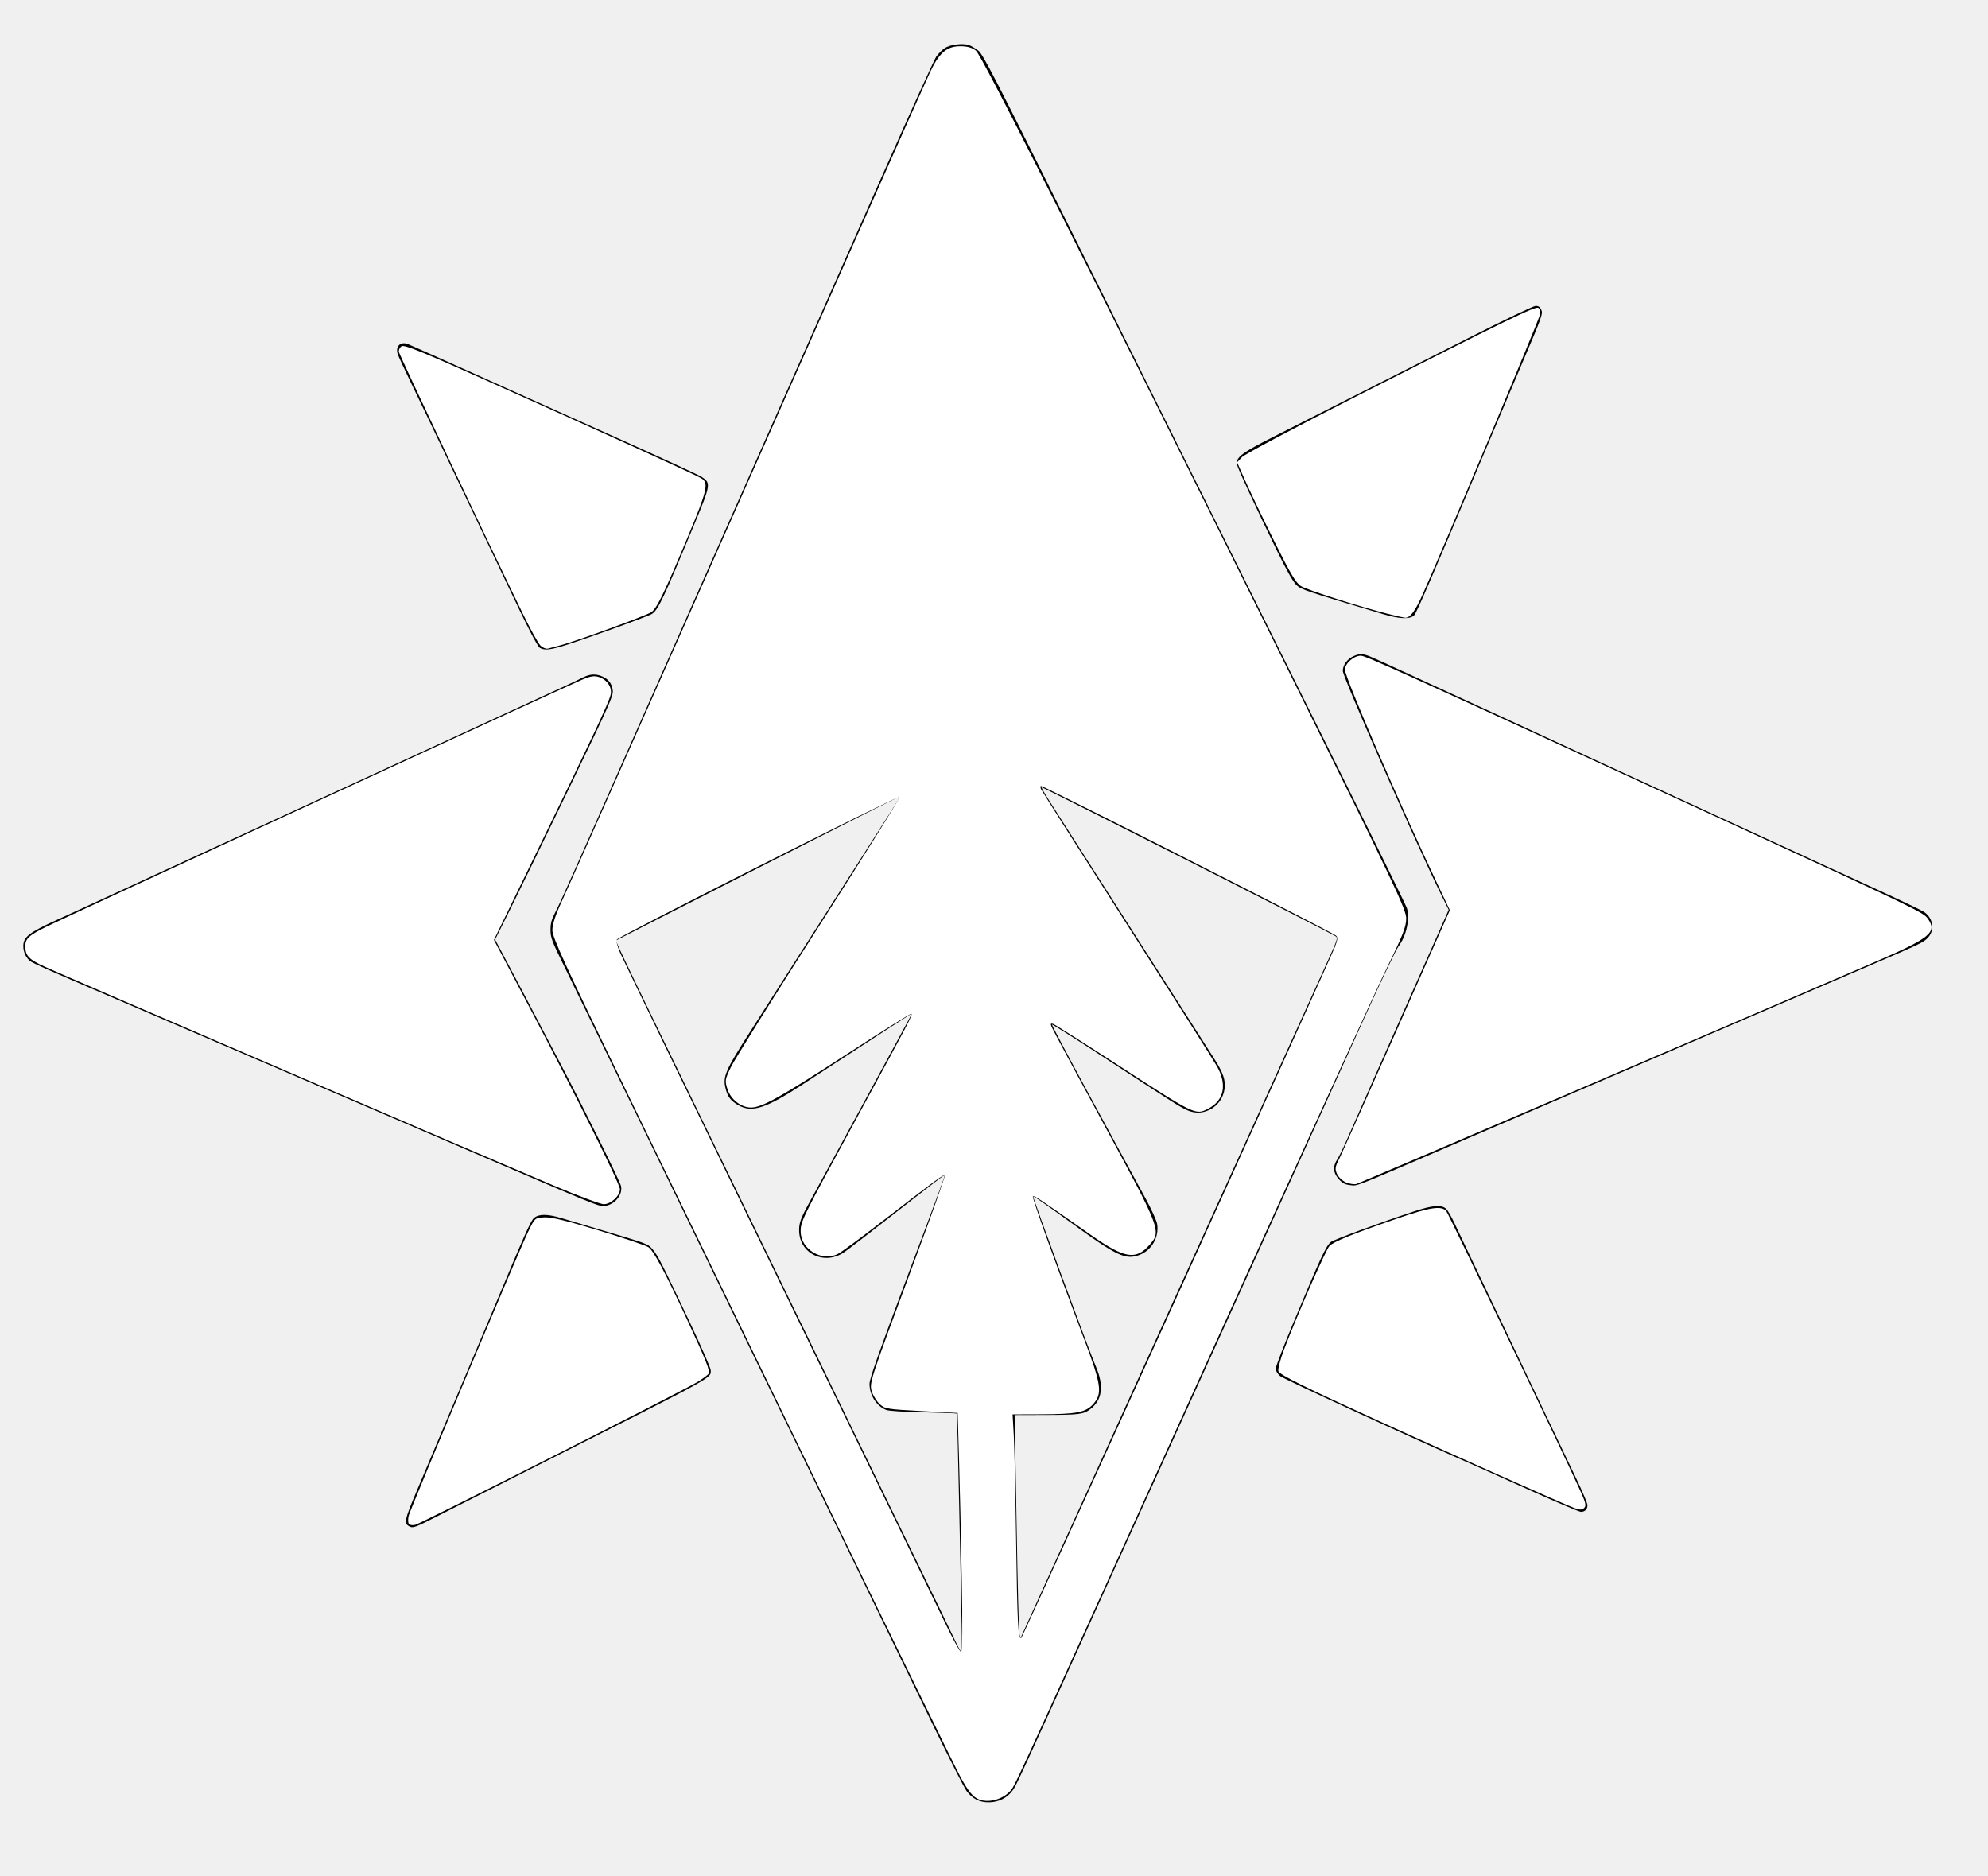
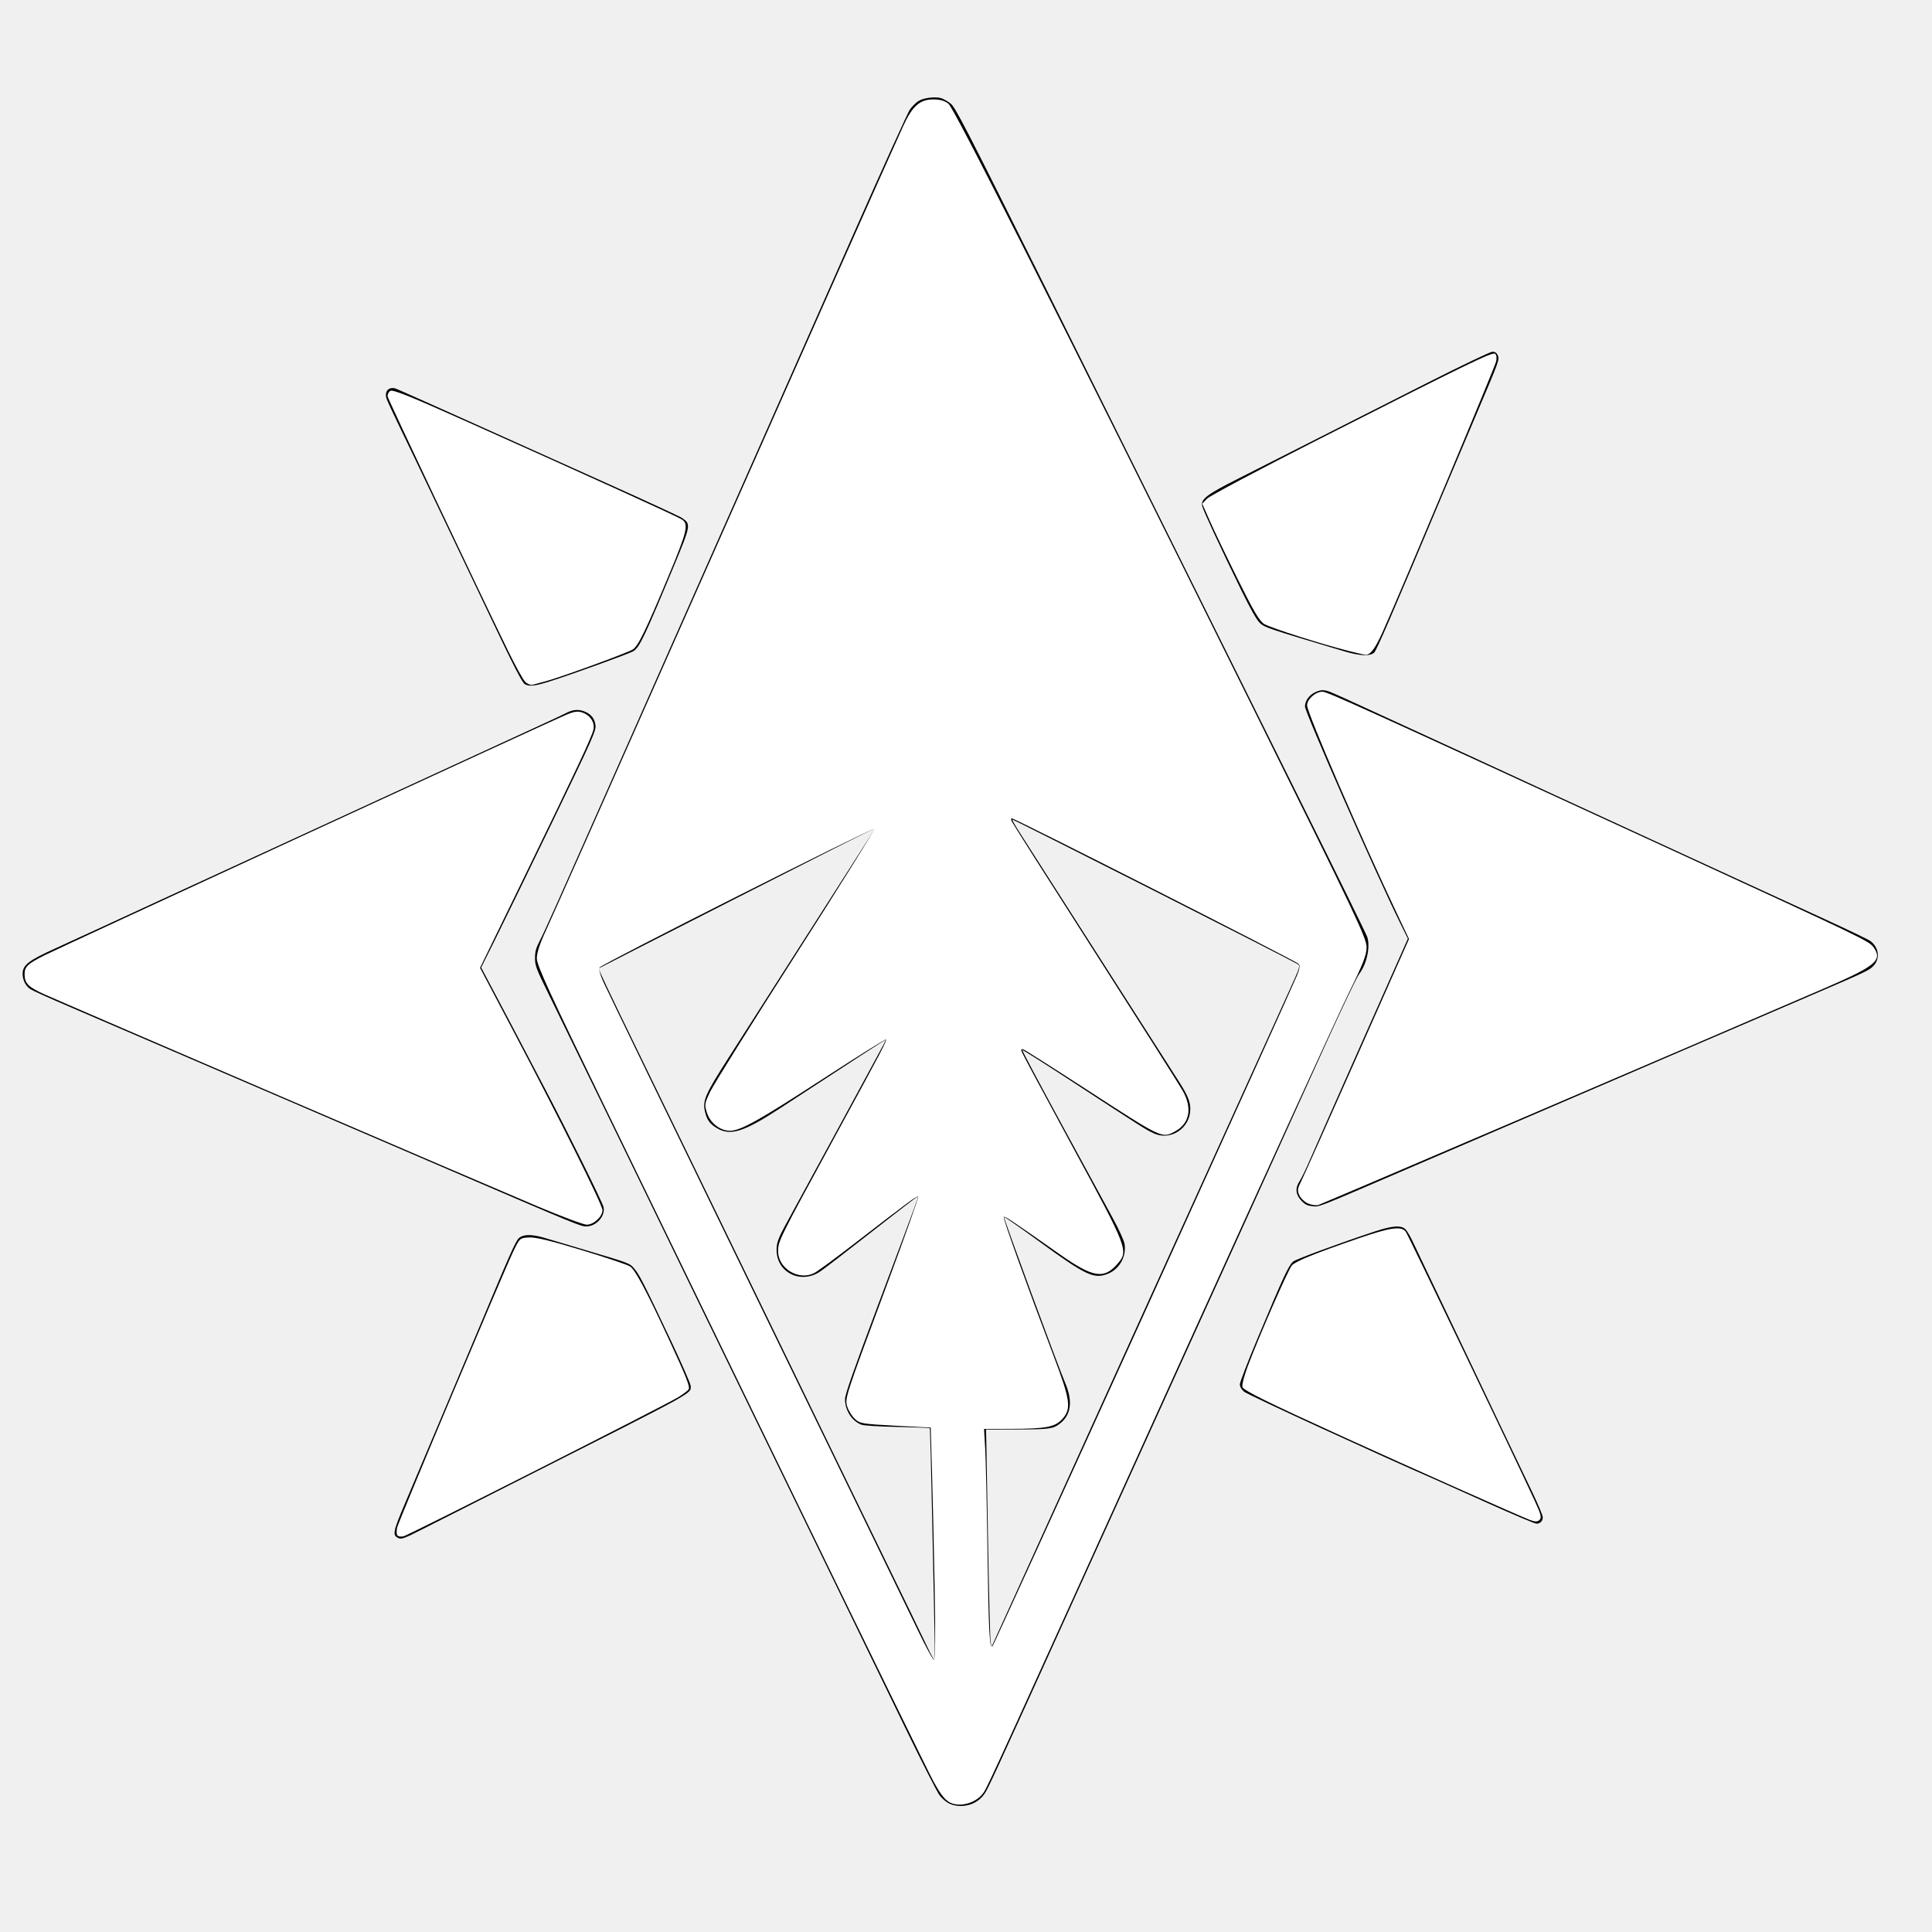
- <svg xmlns="http://www.w3.org/2000/svg" version="1.1" id="svg89" width="910" height="858.667" viewBox="0 0 910 858.667">
+ <svg xmlns="http://www.w3.org/2000/svg" version="1.1" id="svg89" width="100" height="100" viewBox="0 0 910 858.667">
  <defs id="defs93" />
  <g id="g95">
    <path style="fill:#000000;stroke-width:0.667" d="m 443.452,20.615 c 0.982,0.318 2.911,1.434 4.287,2.482 2.229,1.696 7.234,11.412 45.797,88.904 23.812,47.85 51.321,103.2 61.131,123 9.81,19.8 33.734,67.978 53.165,107.062 19.431,39.084 35.699,72.184 36.152,73.555 1.542,4.673 -0.233,12.88 -3.775,17.448 -1.109,1.431 -8.189,16.251 -15.732,32.935 -19.812,43.82 -29.892,66.058 -68.137,150.333 -18.803,41.433 -42.956,94.683 -53.674,118.333 -35.319,77.94 -37.266,82.165 -38.982,84.642 -2.473,3.568 -6.527,5.65 -11.022,5.661 -4.278,0.01 -7.224,-1.445 -10.079,-4.978 -1.041,-1.288 -8.228,-15.388 -15.972,-31.333 -7.744,-15.945 -18.667,-38.442 -24.274,-49.992 -5.607,-11.55 -13.185,-27.15 -16.84,-34.667 -12.791,-26.308 -29.1,-59.865 -40.339,-83 -6.234,-12.833 -14.181,-29.183 -17.659,-36.333 -3.479,-7.15 -8.352,-17.2 -10.831,-22.333 -2.478,-5.133 -7.354,-15.183 -10.836,-22.333 -3.481,-7.15 -14.13,-29.05 -23.665,-48.667 -9.534,-19.617 -20.222,-41.549 -23.751,-48.739 C 252.536,430.613 252,429.197 252,425.637 c 0,-3.127 0.45,-4.753 2.307,-8.342 2.379,-4.597 5.298,-11.136 44.027,-98.628 12.579,-28.417 35.824,-80.917 51.656,-116.667 15.832,-35.75 39.601,-89.45 52.819,-119.333 13.219,-29.883 24.813,-55.425 25.766,-56.759 0.952,-1.334 2.683,-3.078 3.847,-3.875 2.352,-1.611 8.135,-2.355 11.03,-1.418 z m 37.038,346.193 c 3.199,4.96 65.126,101.788 75.165,117.526 3.702,5.803 4.981,8.949 4.997,12.29 0.045,9.141 -9.338,15.321 -17.386,11.45 -3.903,-1.877 -3.415,-1.567 -40.865,-25.994 -11.33,-7.39 -20.729,-13.306 -20.888,-13.147 -0.159,0.159 8.335,16.139 18.874,35.512 10.54,19.373 21.353,39.25 24.031,44.171 2.721,5.002 5.051,10.167 5.283,11.714 0.898,5.986 -2.513,11.932 -8.06,14.051 -6.437,2.458 -10.267,0.645 -31.867,-15.088 -9.107,-6.634 -16.696,-11.925 -16.862,-11.758 -0.343,0.343 25.296,69.91 28.807,78.161 3.668,8.62 2.804,15.145 -2.546,19.215 -3.23,2.458 -4.868,2.675 -20.46,2.718 l -14.287,0.039 0.107,4 c 0.059,2.2 0.443,23.95 0.853,48.333 0.411,24.383 0.942,45.633 1.181,47.221 l 0.434,2.887 3.265,-7.221 c 1.796,-3.971 12.186,-26.871 23.09,-50.887 10.904,-24.017 28.595,-63.017 39.314,-86.667 19.523,-43.077 63.943,-140.969 74.35,-163.853 5.524,-12.145 5.537,-12.189 4.095,-13.1 -3.152,-1.991 -134.076,-68.307 -134.338,-68.046 -0.154,0.154 1.518,3.066 3.714,6.472 z m -133.744,30.622 c -35.427,18.02 -64.534,32.866 -64.683,32.992 -0.33,0.28 3.322,8.001 20.292,42.911 19.182,39.459 33.99,69.928 46.821,96.333 6.236,12.833 16.81,34.583 23.499,48.333 6.689,13.75 14.188,29.2 16.663,34.333 2.476,5.133 13.563,27.933 24.638,50.667 11.075,22.733 21.359,43.958 22.853,47.167 1.494,3.208 2.929,5.833 3.187,5.833 0.259,0 0.338,-5.475 0.177,-12.167 -0.161,-6.692 -0.668,-31.138 -1.125,-54.326 -0.457,-23.188 -0.97,-42.298 -1.139,-42.467 -0.169,-0.169 -7.047,-0.442 -15.285,-0.607 -9.096,-0.182 -15.763,-0.605 -16.977,-1.077 -4.431,-1.724 -7.626,-6.708 -7.652,-11.94 -0.011,-2.199 3.778,-13.036 15.386,-44 20.278,-54.094 19.302,-51.416 18.749,-51.415 -0.266,1.4e-4 -10.083,7.54 -21.817,16.755 -11.733,9.215 -22.647,17.602 -24.253,18.639 -9.041,5.833 -20.128,0.323 -20.285,-10.081 -0.055,-3.626 0.691,-5.654 4.895,-13.313 6.702,-12.21 44.524,-81.795 45.599,-83.893 0.909,-1.775 0.944,-2.113 0.17,-1.667 -0.932,0.537 -16.652,10.751 -31.653,20.564 -3.927,2.569 -11.79,7.704 -17.473,11.411 -16.952,11.057 -23.246,13.05 -29.549,9.356 -3.463,-2.029 -4.856,-3.96 -5.756,-7.978 -1.149,-5.128 0.167,-8.12 11.057,-25.126 5.518,-8.617 19.425,-30.367 30.905,-48.333 11.48,-17.967 24.522,-38.367 28.983,-45.333 9.767,-15.255 9.211,-14.333 8.646,-14.333 -0.253,0 -29.446,14.743 -64.873,32.763 z M 705.429,141.611 c 0.926,2.033 0.81,2.36 -9.116,25.722 -4.284,10.083 -11.321,26.733 -15.638,37 -25.516,60.69 -32.183,76.137 -33.38,77.333 -1.833,1.831 -6.715,1.655 -13.962,-0.505 -36.362,-10.837 -37.64,-11.266 -39.908,-13.393 -1.498,-1.405 -4.411,-6.534 -8.781,-15.462 -9.799,-20.021 -18.032,-37.758 -18.419,-39.685 -0.644,-3.205 2.231,-5.394 16.624,-12.659 14.091,-7.113 40.22,-20.348 89.25,-45.208 16.005,-8.115 29.886,-14.754 30.848,-14.754 1.202,0 1.978,0.504 2.482,1.611 z m -518.778,15.847 c 0.881,0.326 16.17,7.15 33.975,15.166 17.806,8.015 47.186,21.226 65.29,29.356 18.104,8.131 33.922,15.436 35.152,16.235 4.455,2.892 4.377,3.403 -3.357,22.041 -14.028,33.806 -16.426,38.871 -19.299,40.753 -1.664,1.09 -29.578,11.175 -39.719,14.35 -6.777,2.122 -9.325,2.397 -11.486,1.24 -1.228,-0.657 -5.559,-9.104 -16.373,-31.933 -1.476,-3.117 -4.332,-9.117 -6.345,-13.333 -5.702,-11.94 -10.098,-21.161 -17.324,-36.333 C 195.155,189.778 194.204,187.791 188.336,175.667 c -3.194,-6.6 -6.035,-12.753 -6.312,-13.673 -1.058,-3.503 1.265,-5.78 4.628,-4.536 z m 440.016,142.837 c 1.283,0.477 10.583,4.687 20.667,9.355 10.083,4.668 22.833,10.53 28.333,13.026 5.5,2.497 12.676,5.793 15.947,7.325 3.271,1.532 20.971,9.697 39.333,18.145 41.776,19.219 70.515,32.442 92.386,42.507 9.35,4.303 25.7,11.81 36.333,16.682 10.633,4.873 20.163,9.439 21.177,10.148 4.073,2.847 4.856,8.277 1.683,11.677 -2.048,2.195 -3.004,2.653 -27.193,13.034 -35.611,15.282 -157.847,67.823 -193,82.956 -43.62,18.779 -40.761,17.663 -44.31,17.292 -2.351,-0.246 -3.438,-0.814 -5.167,-2.7 -2.657,-2.899 -2.879,-5.851 -0.69,-9.149 0.825,-1.243 2.935,-5.592 4.689,-9.665 1.754,-4.073 12.882,-29.247 24.729,-55.943 l 21.54,-48.537 -3.815,-7.724 c -11.088,-22.449 -44.643,-98.823 -44.643,-101.61 0,-2.776 2.105,-5.613 5.091,-6.861 2.644,-1.105 3.844,-1.098 6.909,0.042 z m -351,9.307 c 2.897,1.279 4.396,3.255 4.81,6.341 0.336,2.508 -1.161,5.872 -19.825,44.552 -11.104,23.012 -23.3,48.076 -27.103,55.699 l -6.915,13.86 6.261,11.807 c 6.307,11.896 7.825,14.781 23.735,45.14 11.055,21.094 27.056,53.43 27.625,55.828 1.004,4.229 -3.37,9.164 -8.127,9.17 C 273.564,552 271.424,551.122 218,528.149 88.328,472.388 46.636,454.469 32.173,448.284 c -8.888,-3.801 -16.929,-7.415 -17.867,-8.03 -2.218,-1.454 -3.639,-4.263 -3.639,-7.198 0,-4.189 2.619,-6.229 15.468,-12.048 C 32.477,418.136 42.317,413.623 48,410.979 53.683,408.336 65.683,402.797 74.667,398.671 83.65,394.545 104.2,385.09 120.333,377.66 c 16.133,-7.43 36.983,-17.028 46.333,-21.328 9.35,-4.3 32.15,-14.797 50.667,-23.326 C 235.85,324.477 254,316.122 257.667,314.439 c 3.667,-1.683 7.855,-3.67 9.308,-4.416 3.026,-1.554 5.82,-1.689 8.692,-0.421 z m 386.364,243.763 c 0.75,0.75 2.363,3.525 3.585,6.167 1.221,2.641 4.391,9.302 7.044,14.802 2.653,5.5 10.529,22 17.502,36.667 6.973,14.667 14.474,30.417 16.668,35 2.194,4.583 5.421,11.333 7.17,15 1.75,3.667 5.315,11.133 7.924,16.592 2.609,5.459 4.743,10.574 4.743,11.367 0,1.823 -1.199,3.042 -2.993,3.042 -0.766,0 -11.281,-4.45 -23.367,-9.89 -12.085,-5.439 -23.296,-10.464 -24.914,-11.167 C 650.976,660.341 587.45,631.147 585.97,629.849 584.715,628.748 584,627.477 584,626.348 c 0,-0.975 3.731,-10.677 8.29,-21.56 12.333,-29.436 14.538,-34.19 16.822,-36.256 1.158,-1.047 22.572,-8.93 38.759,-14.267 8.028,-2.647 12.151,-2.909 14.159,-0.901 z m -405.364,4.079 c 2.383,0.716 9.433,2.817 15.667,4.669 24.604,7.308 24.113,7.128 26.311,9.631 2.423,2.76 4.486,6.796 17.116,33.493 5.265,11.13 9.573,20.997 9.573,21.928 0,3.723 3.27,1.917 -75.667,41.792 -22.367,11.299 -45.096,22.802 -50.51,25.563 -8.596,4.384 -10.046,4.928 -11.442,4.292 -2.953,-1.345 -2.698,-2.768 2.85,-15.928 2.91,-6.902 11.054,-26.199 18.099,-42.882 7.045,-16.683 14.754,-34.983 17.131,-40.667 14.445,-34.531 17.071,-40.429 18.622,-41.833 2.082,-1.885 6.105,-1.904 12.249,-0.057 z" id="path324" />
    <path style="fill:#ffffff;stroke-width:0.962" d="M 253.473,542.662 C 228.533,532.161 29.919,446.766 20.787,442.618 c -7.501,-3.407 -9.17,-5.101 -9.213,-9.353 -0.037,-3.6 1.435,-4.993 9.589,-9.077 7.537,-3.775 237.81,-109.937 245.184,-113.037 4.178,-1.756 5.722,-1.988 7.987,-1.198 3.775,1.316 5.986,4.826 5.146,8.17 -0.945,3.767 -8.117,19.032 -32.154,68.446 l -21.227,43.636 15.53,29.472 c 22.291,42.302 42.144,82.185 42.144,84.663 0,3.014 -4.164,6.857 -7.411,6.841 -1.479,-0.008 -11.779,-3.841 -22.89,-8.519 z" id="path404" />
    <path style="fill:#ffffff;stroke-width:0.962" d="m 448.266,823.704 c -2.773,-1.019 -4.897,-3.568 -8.599,-10.316 C 437.616,809.65 409.659,752.481 377.54,686.348 345.422,620.214 304.223,535.41 285.987,497.894 258.84,442.044 252.833,428.97 252.842,425.748 c 0.007,-2.625 1.444,-7.014 4.315,-13.18 2.367,-5.084 29.293,-65.687 59.836,-134.672 C 378.771,138.359 420.39,44.631 425.469,33.599 c 4.296,-9.33 7.814,-12.437 14.084,-12.437 3.217,0 5.378,0.607 7.164,2.012 2.74,2.155 47.224,90.43 144.374,286.501 47.549,95.964 52.629,106.665 52.597,110.783 -0.029,3.752 -1.566,7.683 -8.681,22.195 -4.755,9.7 -39.148,84.948 -76.43,167.219 -88.639,195.602 -92.852,204.841 -95.026,208.399 -2.901,4.747 -10.146,7.322 -15.285,5.432 z m -8.032,-101.524 c -0.349,-18.65 -0.911,-43.253 -1.25,-54.675 l -0.616,-20.766 -16.618,-0.878 c -15.598,-0.824 -16.768,-1.019 -19.072,-3.183 -1.35,-1.268 -2.934,-3.76 -3.521,-5.537 -1.339,-4.057 -1.387,-3.909 18.509,-57.431 8.429,-22.674 15.093,-41.456 14.81,-41.739 -0.54,-0.54 -4.476,2.358 -30.285,22.297 -8.674,6.702 -17.078,12.86 -18.674,13.685 -7.266,3.757 -17.018,-2.126 -17.018,-10.267 0,-4.728 0.347,-5.428 26.441,-53.375 23.465,-43.115 24.831,-45.724 24.241,-46.314 -0.239,-0.239 -13.52,8.068 -29.513,18.461 -30.339,19.717 -38.881,24.484 -43.873,24.485 -4.567,9.6e-4 -9.301,-3.696 -10.815,-8.444 -1.228,-3.853 -1.147,-4.364 1.586,-10.072 1.583,-3.307 19.786,-32.418 40.45,-64.692 20.664,-32.273 37.199,-58.809 36.744,-58.969 -1.273,-0.446 -127.024,62.989 -129.337,65.244 -0.512,0.499 0.136,3.131 1.581,6.423 1.346,3.068 33.707,69.86 71.912,148.427 38.205,78.567 72.514,149.234 76.243,157.038 3.728,7.804 7.213,14.189 7.744,14.189 0.639,0 0.75,-11.459 0.331,-33.909 z M 538.736,593.52 c 38.763,-85.445 71.26,-157.371 72.214,-159.836 1.343,-3.469 1.471,-4.7 0.57,-5.447 -2.281,-1.888 -133.531,-68.47 -134.972,-68.47 -0.325,0 -0.363,0.594 -0.085,1.32 0.279,0.726 17.935,28.538 39.236,61.805 21.301,33.267 39.942,62.65 41.424,65.295 4.671,8.34 3.162,15.533 -4.042,19.258 -5.893,3.048 -5.734,3.125 -41.725,-20.225 -15.148,-9.828 -28.256,-18.142 -29.13,-18.478 -1.235,-0.474 -1.438,-0.219 -0.914,1.148 0.371,0.967 11.123,21.032 23.892,44.589 26.262,48.447 26.49,49.048 20.988,55.315 -6.295,7.169 -11.404,6.294 -26.944,-4.615 -23.35,-16.392 -25.98,-18.146 -26.468,-17.659 -0.509,0.509 10.449,31.055 23.486,65.469 7.897,20.846 8.458,24.85 4.157,29.664 -3.422,3.829 -7.578,4.639 -24.098,4.693 l -12.823,0.042 0.541,9.379 c 0.297,5.158 0.787,26.91 1.087,48.338 0.539,38.476 0.949,46.114 2.39,44.562 0.405,-0.436 32.452,-70.703 71.215,-156.147 z" id="path406" />
    <path style="fill:#ffffff;stroke-width:0.962" d="m 247.365,295.462 c -1.033,-1.033 -4.688,-7.656 -8.123,-14.719 -16.262,-33.435 -56.368,-118.127 -56.643,-119.614 -0.17,-0.92 0.383,-2.119 1.23,-2.666 1.194,-0.771 9.395,2.524 36.554,14.686 61.172,27.392 98.432,44.348 100.781,45.861 3.318,2.138 2.53,5.508 -6.148,26.285 -10.86,26.004 -14.404,33.311 -16.949,34.941 -2.562,1.642 -34.59,13.325 -41.227,15.039 -2.381,0.615 -5.064,1.331 -5.963,1.591 -0.899,0.26 -2.479,-0.372 -3.512,-1.405 z" id="path408" />
    <path style="fill:#ffffff;stroke-width:0.962" d="m 635.365,280.983 c -12.502,-3.132 -36.906,-10.908 -39.844,-12.694 -2.29,-1.393 -4.946,-5.865 -12.352,-20.801 -5.189,-10.464 -11.114,-22.819 -13.166,-27.454 l -3.731,-8.428 2.225,-2.369 c 1.224,-1.303 24.778,-13.82 52.343,-27.816 69.412,-35.244 81.943,-41.337 83.296,-40.501 0.716,0.442 0.946,1.81 0.598,3.551 -0.512,2.559 -44.064,106.406 -53.364,127.244 -3.633,8.14 -5.915,11.189 -8.252,11.027 -0.56,-0.039 -4.049,-0.83 -7.752,-1.758 z" id="path410" />
    <path style="fill:#ffffff;stroke-width:0.962" d="m 616.102,541.186 c -1.6,-0.693 -3.439,-2.422 -4.087,-3.844 -0.996,-2.186 -0.892,-3.145 0.677,-6.219 1.02,-1.999 12.905,-28.582 26.411,-59.072 l 24.556,-55.437 -5.829,-12.311 c -16.924,-35.743 -42.186,-94.264 -42.186,-97.725 0,-2.9 4.002,-6.452 7.269,-6.452 2.208,0 18.087,7.201 164.919,74.788 89.99,41.422 92.605,42.683 94.68,45.646 4.304,6.145 1.098,8.767 -23.977,19.607 -59.812,25.858 -235.932,101.272 -237.6,101.739 -1.058,0.297 -3.233,-0.028 -4.833,-0.72 z" id="path412" />
    <path style="fill:#ffffff;stroke-width:0.962" d="m 720.497,690.201 c -3.931,-1.434 -57.409,-25.253 -88.018,-39.203 -35.365,-16.118 -46.637,-21.684 -47.275,-23.346 -0.335,-0.874 0.811,-5.34 2.548,-9.924 5.611,-14.814 19.041,-45.485 20.737,-47.359 1.823,-2.014 10.304,-5.467 30.979,-12.612 15.261,-5.274 20.627,-6.048 22.659,-3.269 1.134,1.55 51.408,106.461 60.826,126.931 2.892,6.286 3.267,7.783 2.198,8.794 -1.039,0.982 -1.939,0.98 -4.654,-0.011 z" id="path414" />
    <path style="fill:#ffffff;stroke-width:0.962" d="m 187.113,697.433 c -0.372,-0.602 -0.384,-2.26 -0.027,-3.685 0.803,-3.202 50.318,-120.914 54.616,-129.837 3.11,-6.458 3.117,-6.464 7.442,-6.723 3.124,-0.187 10.059,1.483 24.917,5.998 11.324,3.441 21.546,6.884 22.716,7.651 2.386,1.564 7.563,11.249 17.778,33.264 8.762,18.883 10.579,23.472 9.78,24.699 -0.353,0.542 -2.48,2.137 -4.727,3.545 -5.863,3.672 -126.774,64.916 -129.523,65.606 -1.291,0.324 -2.593,0.097 -2.973,-0.518 z" id="path416" />
  </g>
</svg>
